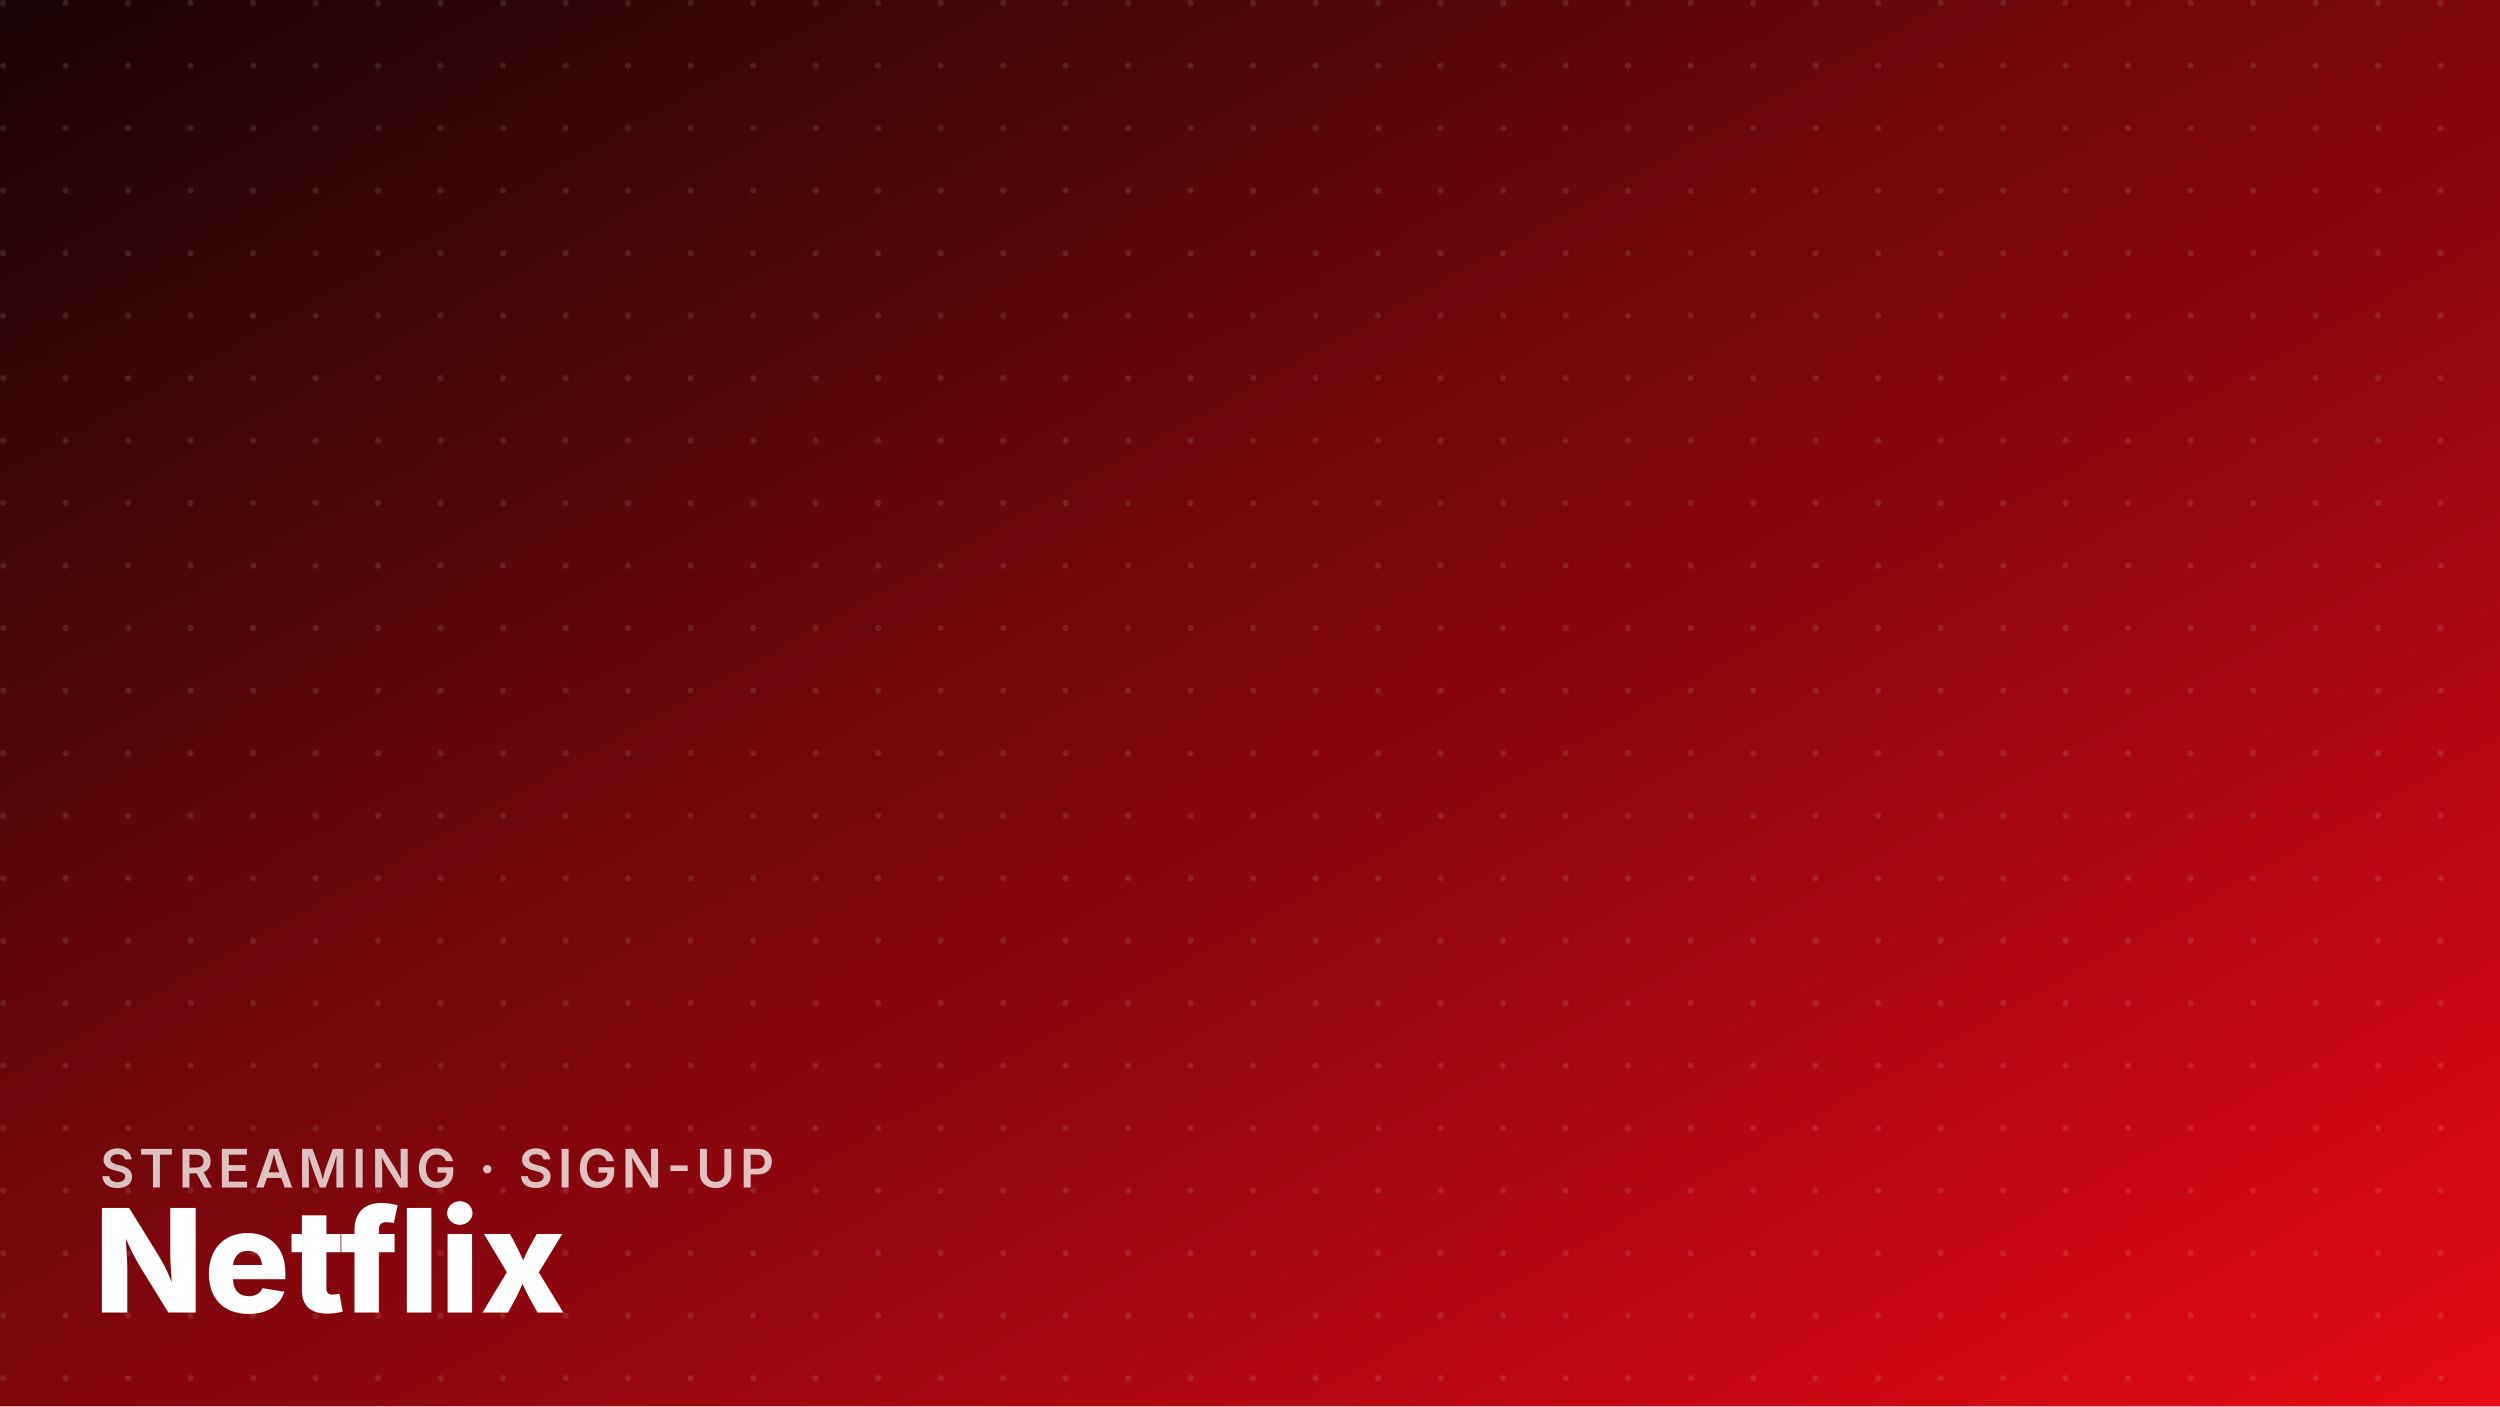
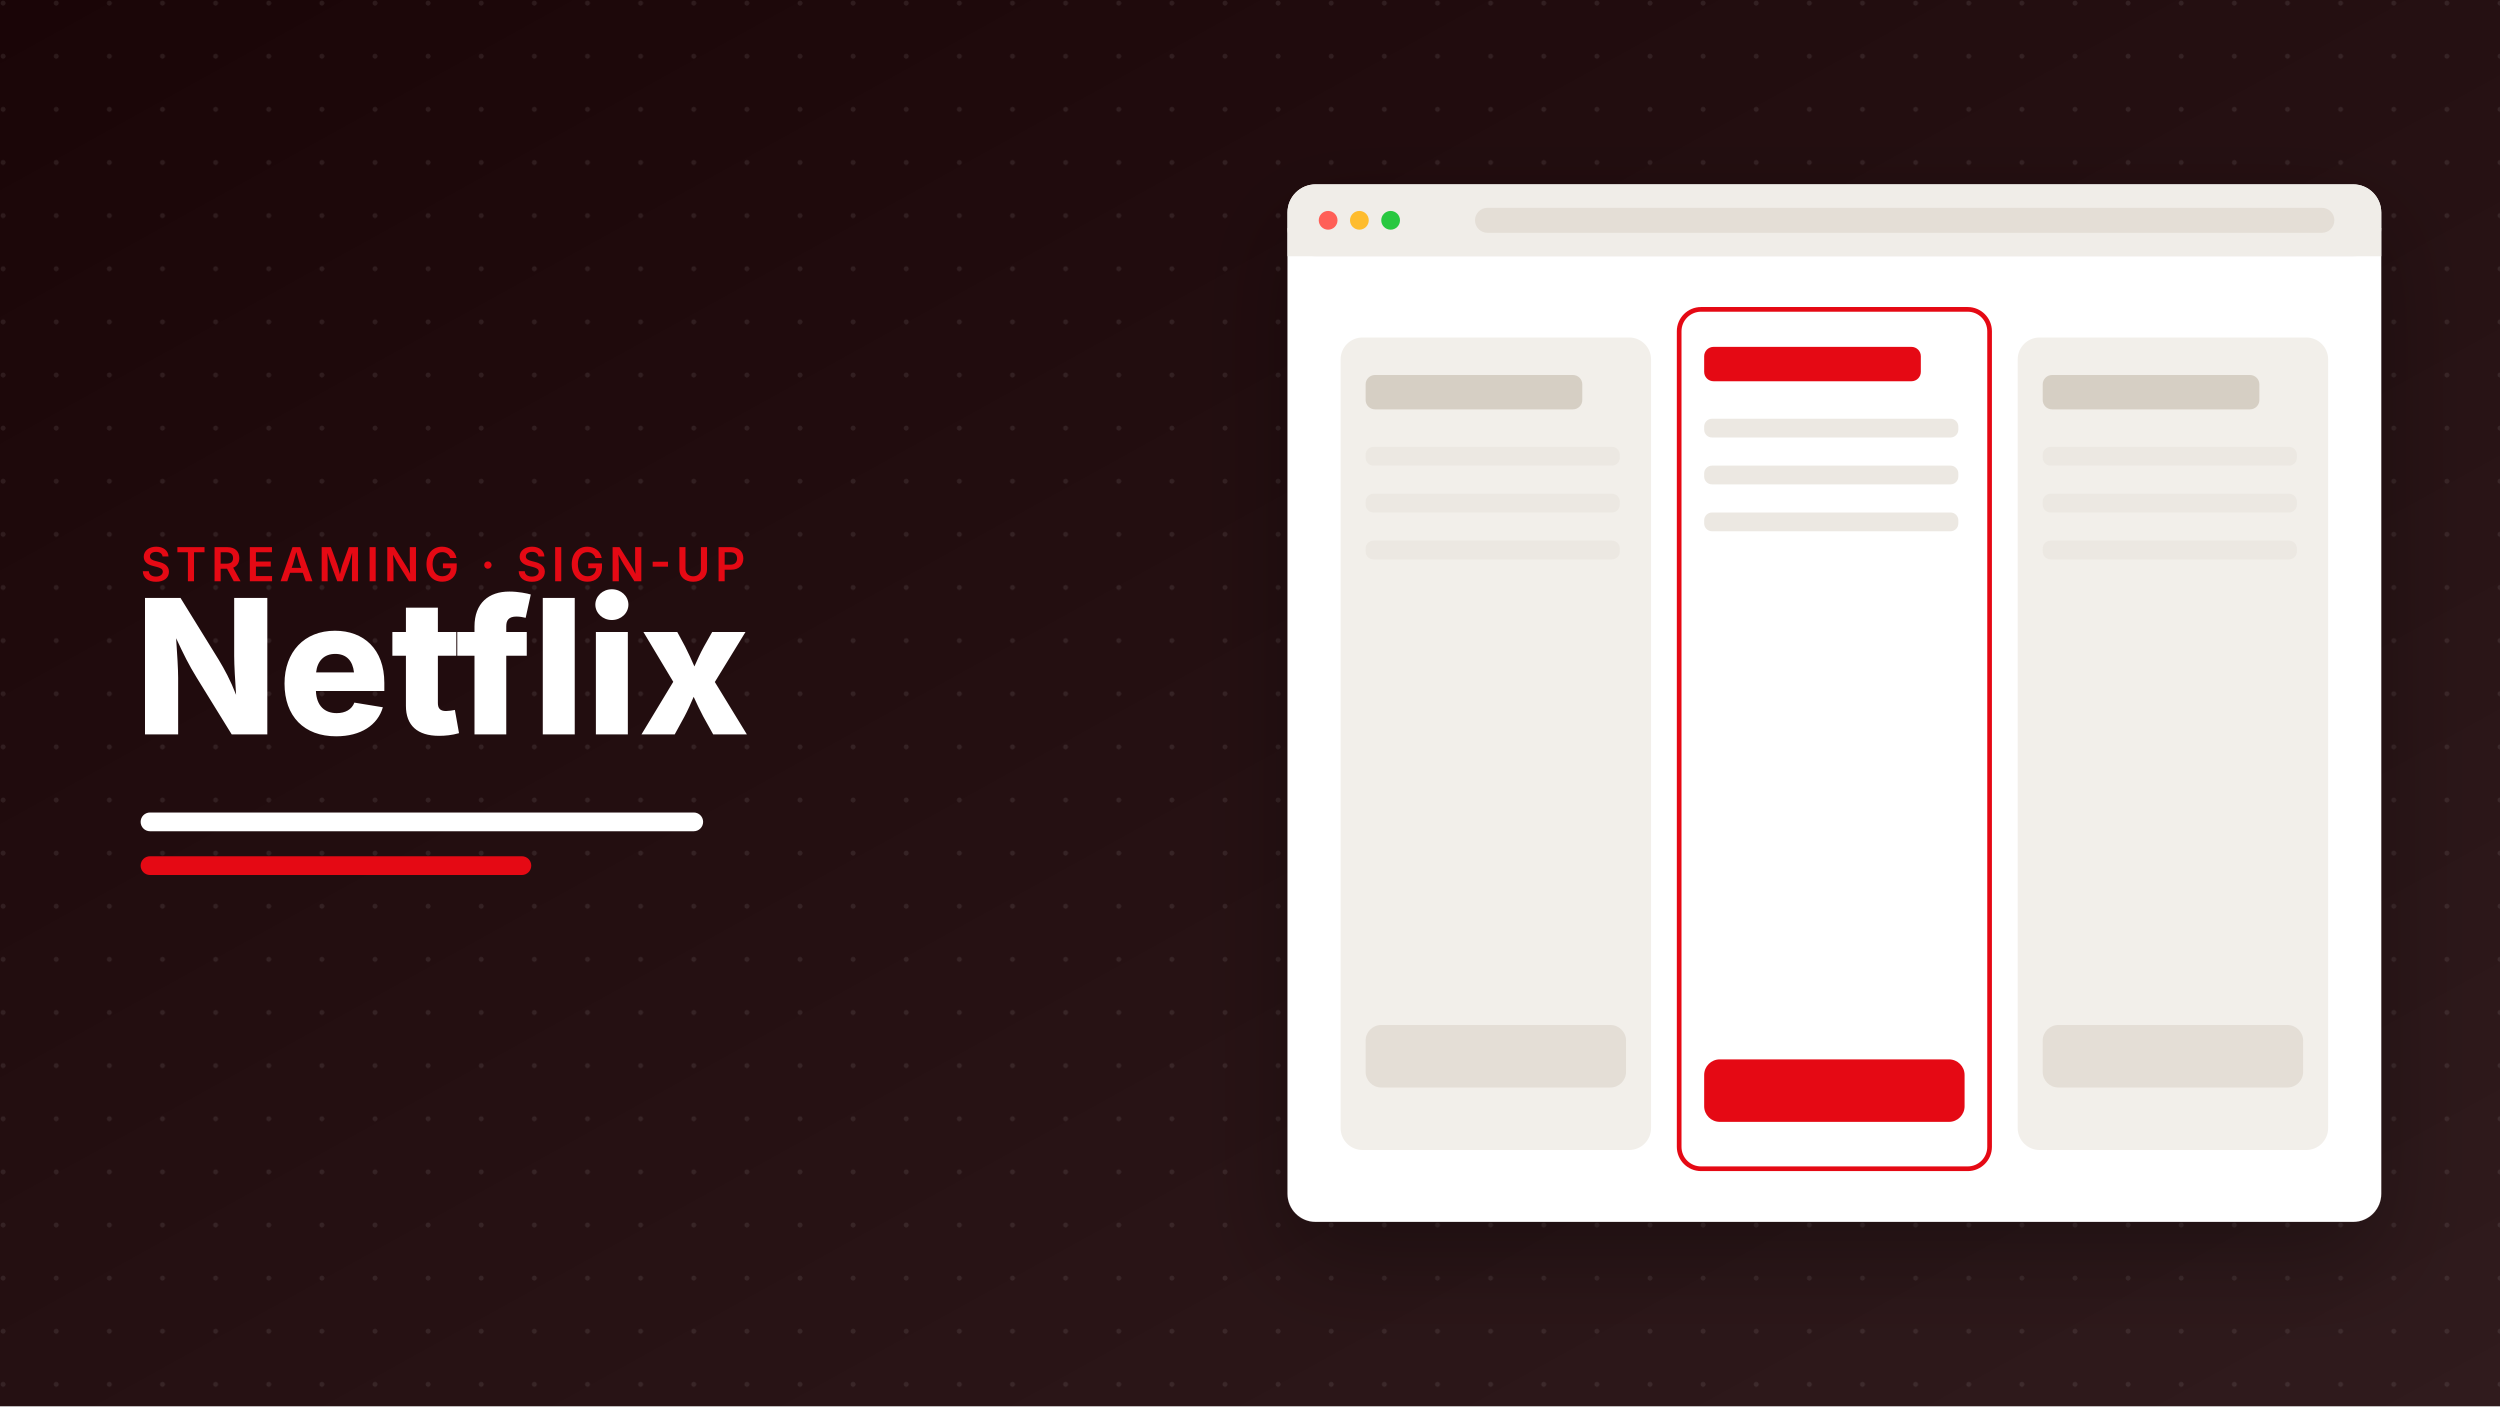
- <svg xmlns="http://www.w3.org/2000/svg" width="1600" height="900" viewBox="0 0 1600 900" role="img" aria-label="Netflix">
+ <svg xmlns="http://www.w3.org/2000/svg" width="1600" height="900" viewBox="0 0 1600 900" role="img" aria-label="Netflix UI mockup">
  <defs>
-     <linearGradient id="g" x1="0" y1="0" x2="1" y2="1">
-       <stop offset="0" stop-color="#1a0506" />
-       <stop offset="1" stop-color="#e50914" />
+     <linearGradient id="bg" x1="0" y1="0" x2="1" y2="1">
+       <stop offset="0" stop-color="#1a0507" />
+       <stop offset="1" stop-color="#301b1d" />
    </linearGradient>
-     <pattern id="dots" width="40" height="40" patternUnits="userSpaceOnUse">
-       <circle cx="2" cy="2" r="2" fill="#ffffff" opacity="0.10" />
+     <pattern id="dots" width="34" height="34" patternUnits="userSpaceOnUse">
+       <circle cx="2" cy="2" r="1.6" fill="#ffffff" opacity="0.08" />
    </pattern>
+     <filter id="sh" x="-20%" y="-20%" width="140%" height="140%">
+       <feDropShadow dx="0" dy="24" stdDeviation="30" flood-color="#000" flood-opacity="0.30" />
+     </filter>
  </defs>
-   <rect width="1600" height="900" fill="url(#g)" />
-   <rect width="1600" height="900" fill="url(#dots)" />
-   <text x="64" y="760" font-family="Inter, Arial, sans-serif" font-size="34" font-weight="600" fill="#ffffff" opacity="0.75" letter-spacing="3">STREAMING · SIGN-UP</text>
-   <text x="60" y="840" font-family="Inter, Arial, sans-serif" font-size="92" font-weight="800" fill="#ffffff">Netflix</text>
+   <rect x="0" y="0" width="1600" height="900" rx="0" fill="url(#bg)" />
+   <rect x="0" y="0" width="1600" height="900" rx="0" fill="url(#dots)" />
+   <text x="90" y="372" font-family="Inter,Arial,sans-serif" font-size="30" font-weight="600" letter-spacing="3" fill="#e50914">STREAMING · SIGN-UP</text>
+   <text x="86" y="470" font-family="Inter,Arial,sans-serif" font-size="120" font-weight="800" fill="#ffffff">Netflix</text>
+   <rect x="90" y="520" width="360" height="12" rx="6" fill="#ffffff" />
+   <rect x="90" y="548" width="250" height="12" rx="6" fill="#e50914" />
+   <g filter="url(#sh)">
+     <rect x="824" y="118" width="700" height="664" rx="18" fill="#ffffff" />
+   </g>
+   <rect x="824" y="118" width="700" height="46" rx="18" fill="#f0ede8" />
+   <rect x="824" y="146" width="700" height="18" rx="0" fill="#f0ede8" />
+   <circle cx="850" cy="141" r="6" fill="#ff5f57" />
+   <circle cx="870" cy="141" r="6" fill="#febc2e" />
+   <circle cx="890" cy="141" r="6" fill="#28c840" />
+   <rect x="944" y="133" width="550" height="16" rx="8" fill="#e4ded6" />
+   <g transform="translate(824,164)">
+     <rect x="34" y="52" width="198.667" height="520" rx="14" fill="#f2efea" />
+     <rect x="50" y="76" width="138.667" height="22" rx="6" fill="#d6cfc4" />
+     <rect x="50" y="122" width="162.667" height="12" rx="5" fill="#ece8e2" />
+     <rect x="50" y="152" width="162.667" height="12" rx="5" fill="#ece8e2" />
+     <rect x="50" y="182" width="162.667" height="12" rx="5" fill="#ece8e2" />
+     <rect x="50" y="492" width="166.667" height="40" rx="10" fill="#e4ded6" />
+     <rect x="250.667" y="34" width="198.667" height="550" rx="14" fill="#fff" stroke="#e50914" stroke-width="3" />
+     <rect x="266.667" y="58" width="138.667" height="22" rx="6" fill="#e50914" />
+     <rect x="266.667" y="104" width="162.667" height="12" rx="5" fill="#ece8e2" />
+     <rect x="266.667" y="134" width="162.667" height="12" rx="5" fill="#ece8e2" />
+     <rect x="266.667" y="164" width="162.667" height="12" rx="5" fill="#ece8e2" />
+     <rect x="266.667" y="514" width="166.667" height="40" rx="10" fill="#e50914" />
+     <rect x="467.333" y="52" width="198.667" height="520" rx="14" fill="#f2efea" />
+     <rect x="483.333" y="76" width="138.667" height="22" rx="6" fill="#d6cfc4" />
+     <rect x="483.333" y="122" width="162.667" height="12" rx="5" fill="#ece8e2" />
+     <rect x="483.333" y="152" width="162.667" height="12" rx="5" fill="#ece8e2" />
+     <rect x="483.333" y="182" width="162.667" height="12" rx="5" fill="#ece8e2" />
+     <rect x="483.333" y="492" width="166.667" height="40" rx="10" fill="#e4ded6" />
+   </g>
</svg>
